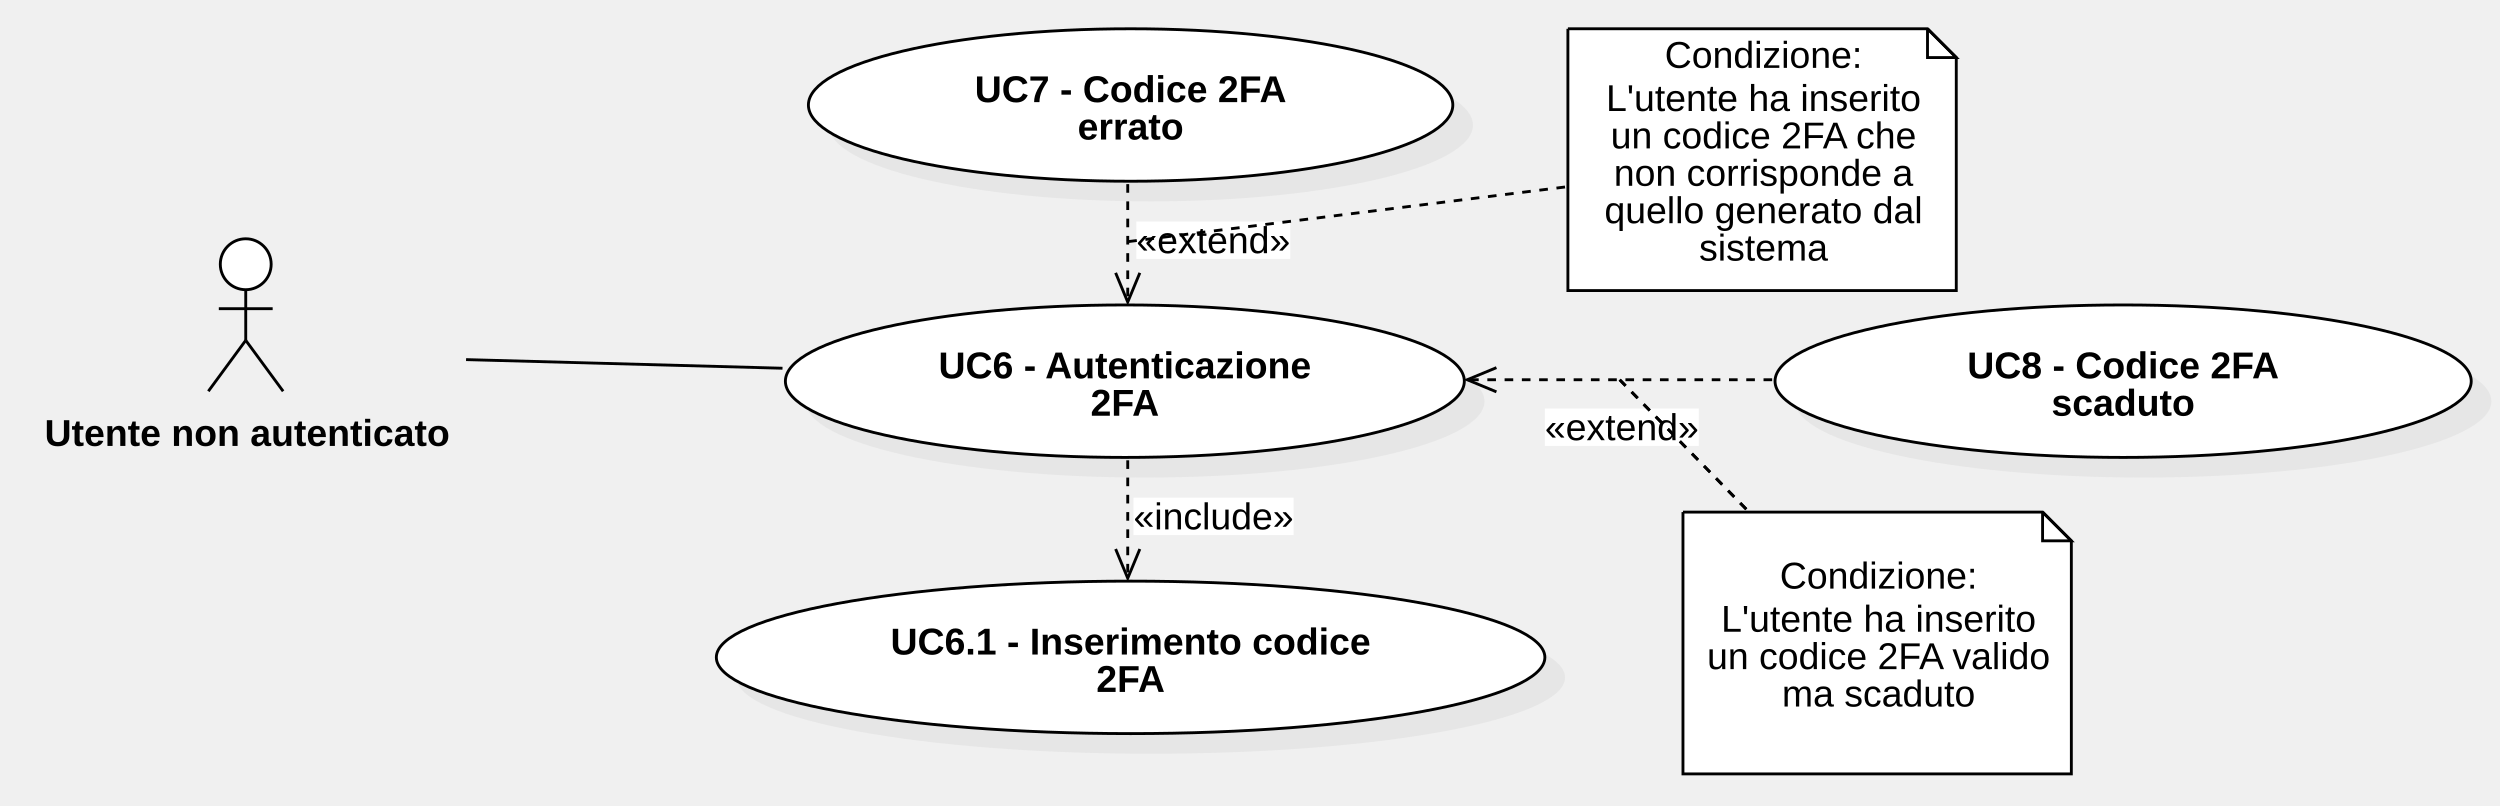
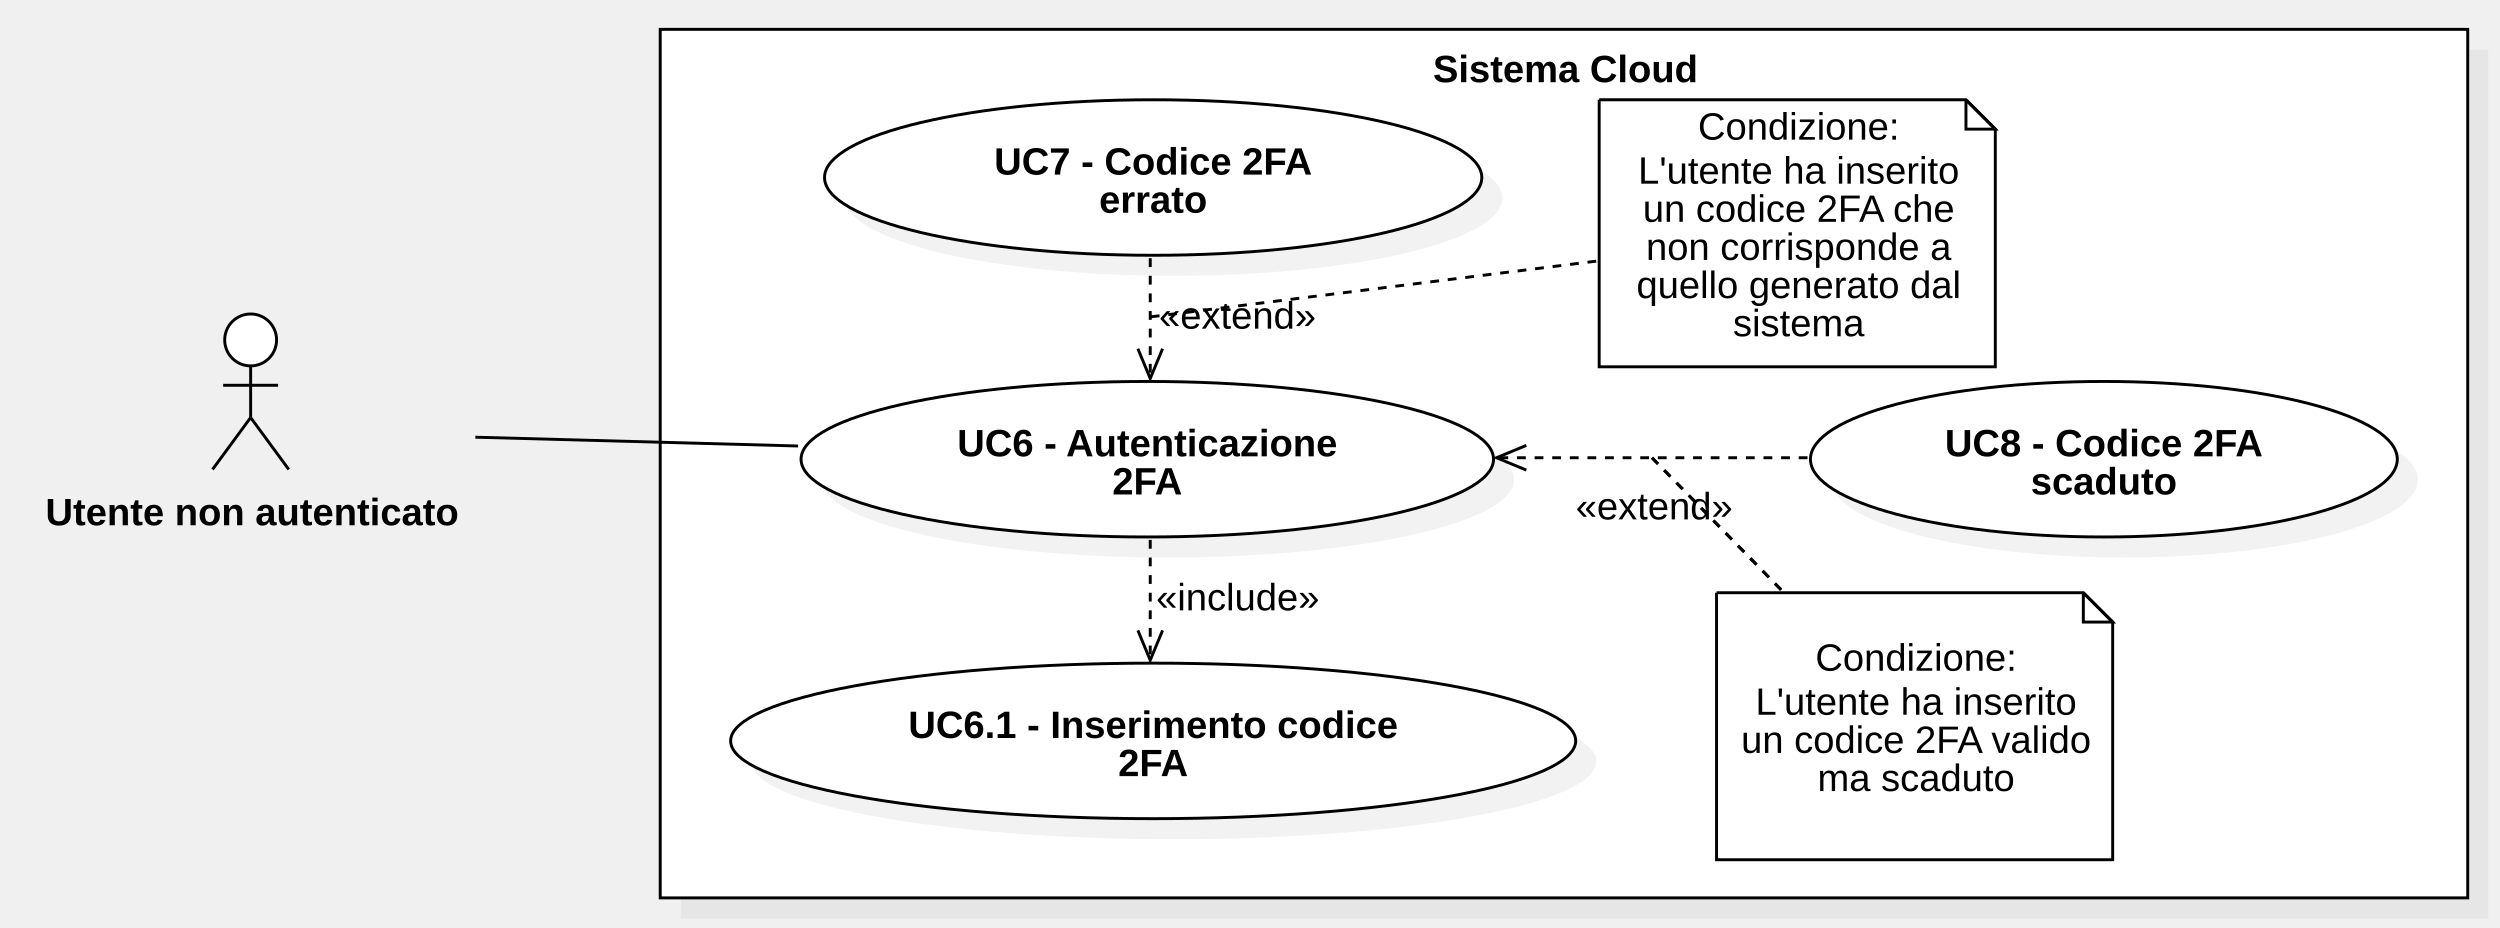
- <svg xmlns="http://www.w3.org/2000/svg" version="1.1" width="869" height="280">
+ <svg xmlns="http://www.w3.org/2000/svg" version="1.1" width="852" height="316">
  <defs />
  <g>
    <g>
-       <path fill="#ffffff" stroke="none" paint-order="stroke fill markers" d=" M 76.578 91.85 C 76.578 86.962 80.536 83 85.418 83 C 90.3 83 94.258 86.962 94.258 91.85 C 94.258 96.738 90.3 100.7 85.418 100.7 C 80.536 100.7 76.578 96.738 76.578 91.85 Z" />
-     </g>
-     <g>
-       <path fill="none" stroke="#000000" paint-order="fill stroke markers" d=" M 76.578 91.85 C 76.578 86.962 80.536 83 85.418 83 C 90.3 83 94.258 86.962 94.258 91.85 C 94.258 96.738 90.3 100.7 85.418 100.7 C 80.536 100.7 76.578 96.738 76.578 91.85 Z" stroke-miterlimit="10" stroke-dasharray="" />
-     </g>
-     <g>
-       <path fill="none" stroke="#000000" paint-order="fill stroke markers" d=" M 85.418 100.7 L 85.418 118.3" stroke-miterlimit="10" stroke-dasharray="" />
-     </g>
-     <g>
-       <path fill="none" stroke="#000000" paint-order="fill stroke markers" d=" M 76.058 107.3 L 94.778 107.3" stroke-miterlimit="10" stroke-dasharray="" />
-     </g>
-     <g>
-       <path fill="none" stroke="#000000" paint-order="fill stroke markers" d=" M 85.418 118.3 L 72.418 136" stroke-miterlimit="10" stroke-dasharray="" />
-     </g>
-     <g>
-       <path fill="none" stroke="#000000" paint-order="fill stroke markers" d=" M 85.418 118.3 L 98.418 136" stroke-miterlimit="10" stroke-dasharray="" />
-     </g>
-     <g>
-       <g>
-         <path fill="none" stroke="none" />
-         <text fill="#000000" stroke="none" font-family="Arial" font-size="13px" font-style="normal" font-weight="bold" text-decoration="undefined" x="300.918" y="617.5" text-anchor="middle" dominant-baseline="central" transform="matrix(1 0 0 1 -215 -467)">Utente non autenticato</text>
-       </g>
-     </g>
-     <g>
-       <path fill="#C0C0C0" stroke="none" paint-order="stroke fill markers" d=" M 280 139.5 C 280 124.864 332.83 113 398 113 C 463.17 113 516 124.864 516 139.5 C 516 154.136 463.17 166 398 166 C 332.83 166 280 154.136 280 139.5 Z" fill-opacity="0.2" />
-     </g>
-     <g>
-       <path fill="#ffffff" stroke="none" paint-order="stroke fill markers" d=" M 273 132.5 C 273 117.864 325.83 106 391 106 C 456.17 106 509 117.864 509 132.5 C 509 147.136 456.17 159 391 159 C 325.83 159 273 147.136 273 132.5 Z" />
-     </g>
-     <g>
-       <path fill="none" stroke="#000000" paint-order="fill stroke markers" d=" M 273 132.5 C 273 117.864 325.83 106 391 106 C 456.17 106 509 117.864 509 132.5 C 509 147.136 456.17 159 391 159 C 325.83 159 273 147.136 273 132.5 Z" stroke-miterlimit="10" stroke-dasharray="" />
-     </g>
-     <g>
-       <g>
-         <path fill="none" stroke="none" />
-         <text fill="#000000" stroke="none" font-family="Arial" font-size="13px" font-style="normal" font-weight="bold" text-decoration="undefined" x="606" y="594" text-anchor="middle" dominant-baseline="central" transform="matrix(1 0 0 1 -215 -467)">UC6 - Autenticazione</text>
-         <text fill="#000000" stroke="none" font-family="Arial" font-size="13px" font-style="normal" font-weight="bold" text-decoration="undefined" x="606" y="607" text-anchor="middle" dominant-baseline="central" transform="matrix(1 0 0 1 -215 -467)">2FA</text>
-       </g>
-     </g>
-     <g>
-       <path fill="#C0C0C0" stroke="none" paint-order="stroke fill markers" d=" M 288 43.5 C 288 28.864 338.144 17 400 17 C 461.856 17 512 28.864 512 43.5 C 512 58.136 461.856 70 400 70 C 338.144 70 288 58.136 288 43.5 Z" fill-opacity="0.2" />
-     </g>
-     <g>
-       <path fill="#ffffff" stroke="none" paint-order="stroke fill markers" d=" M 281 36.5 C 281 21.864 331.144 10 393 10 C 454.856 10 505 21.864 505 36.5 C 505 51.136 454.856 63 393 63 C 331.144 63 281 51.136 281 36.5 Z" />
-     </g>
-     <g>
-       <path fill="none" stroke="#000000" paint-order="fill stroke markers" d=" M 281 36.5 C 281 21.864 331.144 10 393 10 C 454.856 10 505 21.864 505 36.5 C 505 51.136 454.856 63 393 63 C 331.144 63 281 51.136 281 36.5 Z" stroke-miterlimit="10" stroke-dasharray="" />
-     </g>
-     <g>
-       <g>
-         <path fill="none" stroke="none" />
-         <text fill="#000000" stroke="none" font-family="Arial" font-size="13px" font-style="normal" font-weight="bold" text-decoration="undefined" x="608" y="498" text-anchor="middle" dominant-baseline="central" transform="matrix(1 0 0 1 -215 -467)">UC7 - Codice 2FA</text>
-         <text fill="#000000" stroke="none" font-family="Arial" font-size="13px" font-style="normal" font-weight="bold" text-decoration="undefined" x="608" y="511" text-anchor="middle" dominant-baseline="central" transform="matrix(1 0 0 1 -215 -467)">errato</text>
-       </g>
-     </g>
-     <g>
-       <path fill="#C0C0C0" stroke="none" paint-order="stroke fill markers" d=" M 624 139.5 C 624 124.864 678.174 113 745 113 C 811.826 113 866 124.864 866 139.5 C 866 154.136 811.826 166 745 166 C 678.174 166 624 154.136 624 139.5 Z" fill-opacity="0.2" />
-     </g>
-     <g>
-       <path fill="#ffffff" stroke="none" paint-order="stroke fill markers" d=" M 617 132.5 C 617 117.864 671.174 106 738 106 C 804.826 106 859 117.864 859 132.5 C 859 147.136 804.826 159 738 159 C 671.174 159 617 147.136 617 132.5 Z" />
-     </g>
-     <g>
-       <path fill="none" stroke="#000000" paint-order="fill stroke markers" d=" M 617 132.5 C 617 117.864 671.174 106 738 106 C 804.826 106 859 117.864 859 132.5 C 859 147.136 804.826 159 738 159 C 671.174 159 617 147.136 617 132.5 Z" stroke-miterlimit="10" stroke-dasharray="" />
-     </g>
-     <g>
-       <g>
-         <path fill="none" stroke="none" />
-         <text fill="#000000" stroke="none" font-family="Arial" font-size="13px" font-style="normal" font-weight="bold" text-decoration="undefined" x="953" y="594" text-anchor="middle" dominant-baseline="central" transform="matrix(1 0 0 1 -215 -467)">UC8 - Codice 2FA</text>
-         <text fill="#000000" stroke="none" font-family="Arial" font-size="13px" font-style="normal" font-weight="bold" text-decoration="undefined" x="953" y="607" text-anchor="middle" dominant-baseline="central" transform="matrix(1 0 0 1 -215 -467)">scaduto</text>
-       </g>
-     </g>
-     <g>
-       <path fill="#C0C0C0" stroke="none" paint-order="stroke fill markers" d=" M 256 235.5 C 256 220.864 320.471 209 400 209 C 479.529 209 544 220.864 544 235.5 C 544 250.136 479.529 262 400 262 C 320.471 262 256 250.136 256 235.5 Z" fill-opacity="0.2" />
-     </g>
-     <g>
-       <path fill="#ffffff" stroke="none" paint-order="stroke fill markers" d=" M 249 228.5 C 249 213.864 313.471 202 393 202 C 472.529 202 537 213.864 537 228.5 C 537 243.136 472.529 255 393 255 C 313.471 255 249 243.136 249 228.5 Z" />
-     </g>
-     <g>
-       <path fill="none" stroke="#000000" paint-order="fill stroke markers" d=" M 249 228.5 C 249 213.864 313.471 202 393 202 C 472.529 202 537 213.864 537 228.5 C 537 243.136 472.529 255 393 255 C 313.471 255 249 243.136 249 228.5 Z" stroke-miterlimit="10" stroke-dasharray="" />
-     </g>
-     <g>
-       <g>
-         <path fill="none" stroke="none" />
-         <text fill="#000000" stroke="none" font-family="Arial" font-size="13px" font-style="normal" font-weight="bold" text-decoration="undefined" x="608" y="690" text-anchor="middle" dominant-baseline="central" transform="matrix(1 0 0 1 -215 -467)">UC6.1 - Inserimento codice</text>
-         <text fill="#000000" stroke="none" font-family="Arial" font-size="13px" font-style="normal" font-weight="bold" text-decoration="undefined" x="608" y="703" text-anchor="middle" dominant-baseline="central" transform="matrix(1 0 0 1 -215 -467)">2FA</text>
-       </g>
-     </g>
-     <g>
-       <path fill="none" stroke="#000000" paint-order="fill stroke markers" d=" M 392 64 L 392 105" stroke-miterlimit="10" stroke-dasharray="3" />
-     </g>
-     <g>
-       <path fill="none" stroke="#000000" paint-order="fill stroke markers" d=" M 387.79 94.837 L 392 105 L 396.21 94.837" stroke-miterlimit="10" stroke-dasharray="" />
-     </g>
-     <g>
-       <rect fill="#ffffff" stroke="none" x="610" y="544" width="53.492" height="13" transform="matrix(1 0 0 1 -215 -467)" />
-     </g>
-     <g>
-       <g>
-         <path fill="none" stroke="none" />
-         <text fill="#000000" stroke="none" font-family="Arial" font-size="13px" font-style="normal" font-weight="normal" text-decoration="undefined" x="636.746" y="550.5" text-anchor="middle" dominant-baseline="central" transform="matrix(1 0 0 1 -215 -467)">«extend»</text>
-       </g>
-     </g>
-     <g>
-       <path fill="none" stroke="#000000" paint-order="fill stroke markers" d=" M 616 132 L 510 132" stroke-miterlimit="10" stroke-dasharray="3" />
-     </g>
-     <g>
-       <path fill="none" stroke="#000000" paint-order="fill stroke markers" d=" M 520.163 127.79 L 510 132 L 520.163 136.21" stroke-miterlimit="10" stroke-dasharray="" />
-     </g>
-     <g>
-       <rect fill="#ffffff" stroke="none" x="752" y="609" width="53.492" height="13" transform="matrix(1 0 0 1 -215 -467)" />
-     </g>
-     <g>
-       <g>
-         <path fill="none" stroke="none" />
-         <text fill="#000000" stroke="none" font-family="Arial" font-size="13px" font-style="normal" font-weight="normal" text-decoration="undefined" x="778.746" y="615.5" text-anchor="middle" dominant-baseline="central" transform="matrix(1 0 0 1 -215 -467)">«extend»</text>
-       </g>
-     </g>
-     <g>
-       <path fill="none" stroke="#000000" paint-order="fill stroke markers" d=" M 392 160 L 392 201" stroke-miterlimit="10" stroke-dasharray="3" />
-     </g>
-     <g>
-       <path fill="none" stroke="#000000" paint-order="fill stroke markers" d=" M 387.79 190.837 L 392 201 L 396.21 190.837" stroke-miterlimit="10" stroke-dasharray="" />
-     </g>
-     <g>
-       <rect fill="#ffffff" stroke="none" x="609" y="640" width="55.656" height="13" transform="matrix(1 0 0 1 -215 -467)" />
-     </g>
-     <g>
-       <g>
-         <path fill="none" stroke="none" />
-         <text fill="#000000" stroke="none" font-family="Arial" font-size="13px" font-style="normal" font-weight="normal" text-decoration="undefined" x="636.828" y="646.5" text-anchor="middle" dominant-baseline="central" transform="matrix(1 0 0 1 -215 -467)">«include»</text>
-       </g>
-     </g>
-     <g>
-       <path fill="none" stroke="#000000" paint-order="fill stroke markers" d=" M 272 128 L 162 125" stroke-miterlimit="10" stroke-dasharray="" />
-     </g>
-     <g>
-       <path fill="#ffffff" stroke="none" paint-order="stroke fill markers" d=" M 585 178 L 710 178 L 720 188 L 720 269 L 585 269 L 585 178" />
-     </g>
-     <g>
-       <path fill="none" stroke="#000000" paint-order="fill stroke markers" d=" M 585 178 L 710 178 L 720 188 L 720 269 L 585 269 L 585 178 L 585 178" stroke-miterlimit="10" stroke-dasharray="" />
-     </g>
-     <g>
-       <path fill="none" stroke="#000000" paint-order="fill stroke markers" d=" M 710 178 L 710 188 L 720 188 L 710 178" stroke-miterlimit="10" stroke-dasharray="" />
-     </g>
-     <g>
-       <g>
-         <path fill="none" stroke="none" />
-         <text fill="#000000" stroke="none" font-family="Arial" font-size="13px" font-style="normal" font-weight="normal" text-decoration="undefined" x="868" y="663" text-anchor="middle" dominant-baseline="text-before-edge" transform="matrix(1 0 0 1 -215 -467)">Condizione:</text>
-       </g>
-     </g>
-     <g>
-       <g>
-         <path fill="none" stroke="none" />
-         <text fill="#000000" stroke="none" font-family="Arial" font-size="13px" font-style="normal" font-weight="normal" text-decoration="undefined" x="868" y="678" text-anchor="middle" dominant-baseline="text-before-edge" transform="matrix(1 0 0 1 -215 -467)">L'utente ha inserito</text>
-         <text fill="#000000" stroke="none" font-family="Arial" font-size="13px" font-style="normal" font-weight="normal" text-decoration="undefined" x="868" y="691" text-anchor="middle" dominant-baseline="text-before-edge" transform="matrix(1 0 0 1 -215 -467)">un codice 2FA valido</text>
-         <text fill="#000000" stroke="none" font-family="Arial" font-size="13px" font-style="normal" font-weight="normal" text-decoration="undefined" x="868" y="704" text-anchor="middle" dominant-baseline="text-before-edge" transform="matrix(1 0 0 1 -215 -467)">ma scaduto</text>
-       </g>
-     </g>
-     <g>
-       <path fill="none" stroke="#000000" paint-order="fill stroke markers" d=" M 607 177 L 563 132" stroke-miterlimit="10" stroke-dasharray="3" />
-     </g>
-     <g>
-       <path fill="#ffffff" stroke="none" paint-order="stroke fill markers" d=" M 545 10 L 670 10 L 680 20 L 680 101 L 545 101 L 545 10" />
-     </g>
-     <g>
-       <path fill="none" stroke="#000000" paint-order="fill stroke markers" d=" M 545 10 L 670 10 L 680 20 L 680 101 L 545 101 L 545 10 L 545 10" stroke-miterlimit="10" stroke-dasharray="" />
-     </g>
-     <g>
-       <path fill="none" stroke="#000000" paint-order="fill stroke markers" d=" M 670 10 L 670 20 L 680 20 L 670 10" stroke-miterlimit="10" stroke-dasharray="" />
-     </g>
-     <g>
-       <g>
-         <path fill="none" stroke="none" />
-         <text fill="#000000" stroke="none" font-family="Arial" font-size="13px" font-style="normal" font-weight="normal" text-decoration="undefined" x="828" y="482" text-anchor="middle" dominant-baseline="text-before-edge" transform="matrix(1 0 0 1 -215 -467)">Condizione:</text>
-       </g>
-     </g>
-     <g>
-       <g>
-         <path fill="none" stroke="none" />
-         <text fill="#000000" stroke="none" font-family="Arial" font-size="13px" font-style="normal" font-weight="normal" text-decoration="undefined" x="828" y="497" text-anchor="middle" dominant-baseline="text-before-edge" transform="matrix(1 0 0 1 -215 -467)">L'utente ha inserito</text>
-         <text fill="#000000" stroke="none" font-family="Arial" font-size="13px" font-style="normal" font-weight="normal" text-decoration="undefined" x="828" y="510" text-anchor="middle" dominant-baseline="text-before-edge" transform="matrix(1 0 0 1 -215 -467)">un codice 2FA che</text>
-         <text fill="#000000" stroke="none" font-family="Arial" font-size="13px" font-style="normal" font-weight="normal" text-decoration="undefined" x="828" y="523" text-anchor="middle" dominant-baseline="text-before-edge" transform="matrix(1 0 0 1 -215 -467)">non corrisponde a</text>
-         <text fill="#000000" stroke="none" font-family="Arial" font-size="13px" font-style="normal" font-weight="normal" text-decoration="undefined" x="828" y="536" text-anchor="middle" dominant-baseline="text-before-edge" transform="matrix(1 0 0 1 -215 -467)">quello generato dal</text>
-         <text fill="#000000" stroke="none" font-family="Arial" font-size="13px" font-style="normal" font-weight="normal" text-decoration="undefined" x="828" y="549" text-anchor="middle" dominant-baseline="text-before-edge" transform="matrix(1 0 0 1 -215 -467)">sistema</text>
-       </g>
-     </g>
-     <g>
-       <path fill="none" stroke="#000000" paint-order="fill stroke markers" d=" M 607 177 L 563 132" stroke-miterlimit="10" stroke-dasharray="3" />
-     </g>
-     <g>
-       <path fill="none" stroke="#000000" paint-order="fill stroke markers" d=" M 544 65 L 392 84" stroke-miterlimit="10" stroke-dasharray="3" />
+       <rect fill="#C0C0C0" stroke="none" x="644" y="476" width="616" height="296" transform="matrix(1 0 0 1 -412 -459)" fill-opacity="0.2" />
+     </g>
+     <g>
+       <rect fill="#ffffff" stroke="none" x="637" y="469" width="616" height="296" transform="matrix(1 0 0 1 -412 -459)" />
+     </g>
+     <g>
+       <path fill="none" stroke="#000000" paint-order="fill stroke markers" d=" M 225 10 L 841 10 L 841 306 L 225 306 L 225 10 Z Z" stroke-miterlimit="10" stroke-dasharray="" />
+     </g>
+     <g>
+       <g>
+         <path fill="none" stroke="none" />
+         <text fill="#000000" stroke="none" font-family="Arial" font-size="13px" font-style="normal" font-weight="bold" text-decoration="undefined" x="945.5" y="482.5" text-anchor="middle" dominant-baseline="central" transform="matrix(1 0 0 1 -412 -459)">Sistema Cloud</text>
+       </g>
+     </g>
+     <g>
+       <path fill="#ffffff" stroke="none" paint-order="stroke fill markers" d=" M 76.578 115.85 C 76.578 110.962 80.536 107 85.418 107 C 90.3 107 94.258 110.962 94.258 115.85 C 94.258 120.738 90.3 124.7 85.418 124.7 C 80.536 124.7 76.578 120.738 76.578 115.85 Z" />
+     </g>
+     <g>
+       <path fill="none" stroke="#000000" paint-order="fill stroke markers" d=" M 76.578 115.85 C 76.578 110.962 80.536 107 85.418 107 C 90.3 107 94.258 110.962 94.258 115.85 C 94.258 120.738 90.3 124.7 85.418 124.7 C 80.536 124.7 76.578 120.738 76.578 115.85 Z" stroke-miterlimit="10" stroke-dasharray="" />
+     </g>
+     <g>
+       <path fill="none" stroke="#000000" paint-order="fill stroke markers" d=" M 85.418 124.7 L 85.418 142.3" stroke-miterlimit="10" stroke-dasharray="" />
+     </g>
+     <g>
+       <path fill="none" stroke="#000000" paint-order="fill stroke markers" d=" M 76.058 131.3 L 94.778 131.3" stroke-miterlimit="10" stroke-dasharray="" />
+     </g>
+     <g>
+       <path fill="none" stroke="#000000" paint-order="fill stroke markers" d=" M 85.418 142.3 L 72.418 160" stroke-miterlimit="10" stroke-dasharray="" />
+     </g>
+     <g>
+       <path fill="none" stroke="#000000" paint-order="fill stroke markers" d=" M 85.418 142.3 L 98.418 160" stroke-miterlimit="10" stroke-dasharray="" />
+     </g>
+     <g>
+       <g>
+         <path fill="none" stroke="none" />
+         <text fill="#000000" stroke="none" font-family="Arial" font-size="13px" font-style="normal" font-weight="bold" text-decoration="undefined" x="497.918" y="633.5" text-anchor="middle" dominant-baseline="central" transform="matrix(1 0 0 1 -412 -459)">Utente non autenticato</text>
+       </g>
+     </g>
+     <g>
+       <path fill="#C0C0C0" stroke="none" paint-order="stroke fill markers" d=" M 280 163.5 C 280 148.864 332.83 137 398 137 C 463.17 137 516 148.864 516 163.5 C 516 178.136 463.17 190 398 190 C 332.83 190 280 178.136 280 163.5 Z" fill-opacity="0.2" />
+     </g>
+     <g>
+       <path fill="#ffffff" stroke="none" paint-order="stroke fill markers" d=" M 273 156.5 C 273 141.864 325.83 130 391 130 C 456.17 130 509 141.864 509 156.5 C 509 171.136 456.17 183 391 183 C 325.83 183 273 171.136 273 156.5 Z" />
+     </g>
+     <g>
+       <path fill="none" stroke="#000000" paint-order="fill stroke markers" d=" M 273 156.5 C 273 141.864 325.83 130 391 130 C 456.17 130 509 141.864 509 156.5 C 509 171.136 456.17 183 391 183 C 325.83 183 273 171.136 273 156.5 Z" stroke-miterlimit="10" stroke-dasharray="" />
+     </g>
+     <g>
+       <g>
+         <path fill="none" stroke="none" />
+         <text fill="#000000" stroke="none" font-family="Arial" font-size="13px" font-style="normal" font-weight="bold" text-decoration="undefined" x="803" y="610" text-anchor="middle" dominant-baseline="central" transform="matrix(1 0 0 1 -412 -459)">UC6 - Autenticazione</text>
+         <text fill="#000000" stroke="none" font-family="Arial" font-size="13px" font-style="normal" font-weight="bold" text-decoration="undefined" x="803" y="623" text-anchor="middle" dominant-baseline="central" transform="matrix(1 0 0 1 -412 -459)">2FA</text>
+       </g>
+     </g>
+     <g>
+       <path fill="#C0C0C0" stroke="none" paint-order="stroke fill markers" d=" M 288 67.5 C 288 52.864 338.144 41 400 41 C 461.856 41 512 52.864 512 67.5 C 512 82.136 461.856 94 400 94 C 338.144 94 288 82.136 288 67.5 Z" fill-opacity="0.2" />
+     </g>
+     <g>
+       <path fill="#ffffff" stroke="none" paint-order="stroke fill markers" d=" M 281 60.5 C 281 45.864 331.144 34 393 34 C 454.856 34 505 45.864 505 60.5 C 505 75.136 454.856 87 393 87 C 331.144 87 281 75.136 281 60.5 Z" />
+     </g>
+     <g>
+       <path fill="none" stroke="#000000" paint-order="fill stroke markers" d=" M 281 60.5 C 281 45.864 331.144 34 393 34 C 454.856 34 505 45.864 505 60.5 C 505 75.136 454.856 87 393 87 C 331.144 87 281 75.136 281 60.5 Z" stroke-miterlimit="10" stroke-dasharray="" />
+     </g>
+     <g>
+       <g>
+         <path fill="none" stroke="none" />
+         <text fill="#000000" stroke="none" font-family="Arial" font-size="13px" font-style="normal" font-weight="bold" text-decoration="undefined" x="805" y="514" text-anchor="middle" dominant-baseline="central" transform="matrix(1 0 0 1 -412 -459)">UC7 - Codice 2FA</text>
+         <text fill="#000000" stroke="none" font-family="Arial" font-size="13px" font-style="normal" font-weight="bold" text-decoration="undefined" x="805" y="527" text-anchor="middle" dominant-baseline="central" transform="matrix(1 0 0 1 -412 -459)">errato</text>
+       </g>
+     </g>
+     <g>
+       <path fill="#C0C0C0" stroke="none" paint-order="stroke fill markers" d=" M 624 163.5 C 624 148.864 668.772 137 724 137 C 779.228 137 824 148.864 824 163.5 C 824 178.136 779.228 190 724 190 C 668.772 190 624 178.136 624 163.5 Z" fill-opacity="0.2" />
+     </g>
+     <g>
+       <path fill="#ffffff" stroke="none" paint-order="stroke fill markers" d=" M 617 156.5 C 617 141.864 661.772 130 717 130 C 772.228 130 817 141.864 817 156.5 C 817 171.136 772.228 183 717 183 C 661.772 183 617 171.136 617 156.5 Z" />
+     </g>
+     <g>
+       <path fill="none" stroke="#000000" paint-order="fill stroke markers" d=" M 617 156.5 C 617 141.864 661.772 130 717 130 C 772.228 130 817 141.864 817 156.5 C 817 171.136 772.228 183 717 183 C 661.772 183 617 171.136 617 156.5 Z" stroke-miterlimit="10" stroke-dasharray="" />
+     </g>
+     <g>
+       <g>
+         <path fill="none" stroke="none" />
+         <text fill="#000000" stroke="none" font-family="Arial" font-size="13px" font-style="normal" font-weight="bold" text-decoration="undefined" x="1129" y="610" text-anchor="middle" dominant-baseline="central" transform="matrix(1 0 0 1 -412 -459)">UC8 - Codice 2FA</text>
+         <text fill="#000000" stroke="none" font-family="Arial" font-size="13px" font-style="normal" font-weight="bold" text-decoration="undefined" x="1129" y="623" text-anchor="middle" dominant-baseline="central" transform="matrix(1 0 0 1 -412 -459)">scaduto</text>
+       </g>
+     </g>
+     <g>
+       <path fill="#C0C0C0" stroke="none" paint-order="stroke fill markers" d=" M 256 259.5 C 256 244.864 320.471 233 400 233 C 479.529 233 544 244.864 544 259.5 C 544 274.136 479.529 286 400 286 C 320.471 286 256 274.136 256 259.5 Z" fill-opacity="0.2" />
+     </g>
+     <g>
+       <path fill="#ffffff" stroke="none" paint-order="stroke fill markers" d=" M 249 252.5 C 249 237.864 313.471 226 393 226 C 472.529 226 537 237.864 537 252.5 C 537 267.136 472.529 279 393 279 C 313.471 279 249 267.136 249 252.5 Z" />
+     </g>
+     <g>
+       <path fill="none" stroke="#000000" paint-order="fill stroke markers" d=" M 249 252.5 C 249 237.864 313.471 226 393 226 C 472.529 226 537 237.864 537 252.5 C 537 267.136 472.529 279 393 279 C 313.471 279 249 267.136 249 252.5 Z" stroke-miterlimit="10" stroke-dasharray="" />
+     </g>
+     <g>
+       <g>
+         <path fill="none" stroke="none" />
+         <text fill="#000000" stroke="none" font-family="Arial" font-size="13px" font-style="normal" font-weight="bold" text-decoration="undefined" x="805" y="706" text-anchor="middle" dominant-baseline="central" transform="matrix(1 0 0 1 -412 -459)">UC6.1 - Inserimento codice</text>
+         <text fill="#000000" stroke="none" font-family="Arial" font-size="13px" font-style="normal" font-weight="bold" text-decoration="undefined" x="805" y="719" text-anchor="middle" dominant-baseline="central" transform="matrix(1 0 0 1 -412 -459)">2FA</text>
+       </g>
+     </g>
+     <g>
+       <path fill="none" stroke="#000000" paint-order="fill stroke markers" d=" M 392 88 L 392 129" stroke-miterlimit="10" stroke-dasharray="3" />
+     </g>
+     <g>
+       <path fill="none" stroke="#000000" paint-order="fill stroke markers" d=" M 387.79 118.837 L 392 129 L 396.21 118.837" stroke-miterlimit="10" stroke-dasharray="" />
+     </g>
+     <g>
+       <rect fill="#ffffff" stroke="none" x="807" y="560" width="53.492" height="13" transform="matrix(1 0 0 1 -412 -459)" />
+     </g>
+     <g>
+       <g>
+         <path fill="none" stroke="none" />
+         <text fill="#000000" stroke="none" font-family="Arial" font-size="13px" font-style="normal" font-weight="normal" text-decoration="undefined" x="833.746" y="566.5" text-anchor="middle" dominant-baseline="central" transform="matrix(1 0 0 1 -412 -459)">«extend»</text>
+       </g>
+     </g>
+     <g>
+       <path fill="none" stroke="#000000" paint-order="fill stroke markers" d=" M 616 156 L 510 156" stroke-miterlimit="10" stroke-dasharray="3" />
+     </g>
+     <g>
+       <path fill="none" stroke="#000000" paint-order="fill stroke markers" d=" M 520.163 151.79 L 510 156 L 520.163 160.21" stroke-miterlimit="10" stroke-dasharray="" />
+     </g>
+     <g>
+       <rect fill="#ffffff" stroke="none" x="949" y="625" width="53.492" height="13" transform="matrix(1 0 0 1 -412 -459)" />
+     </g>
+     <g>
+       <g>
+         <path fill="none" stroke="none" />
+         <text fill="#000000" stroke="none" font-family="Arial" font-size="13px" font-style="normal" font-weight="normal" text-decoration="undefined" x="975.746" y="631.5" text-anchor="middle" dominant-baseline="central" transform="matrix(1 0 0 1 -412 -459)">«extend»</text>
+       </g>
+     </g>
+     <g>
+       <path fill="none" stroke="#000000" paint-order="fill stroke markers" d=" M 392 184 L 392 225" stroke-miterlimit="10" stroke-dasharray="3" />
+     </g>
+     <g>
+       <path fill="none" stroke="#000000" paint-order="fill stroke markers" d=" M 387.79 214.837 L 392 225 L 396.21 214.837" stroke-miterlimit="10" stroke-dasharray="" />
+     </g>
+     <g>
+       <rect fill="#ffffff" stroke="none" x="806" y="656" width="55.656" height="13" transform="matrix(1 0 0 1 -412 -459)" />
+     </g>
+     <g>
+       <g>
+         <path fill="none" stroke="none" />
+         <text fill="#000000" stroke="none" font-family="Arial" font-size="13px" font-style="normal" font-weight="normal" text-decoration="undefined" x="833.828" y="662.5" text-anchor="middle" dominant-baseline="central" transform="matrix(1 0 0 1 -412 -459)">«include»</text>
+       </g>
+     </g>
+     <g>
+       <path fill="none" stroke="#000000" paint-order="fill stroke markers" d=" M 272 152 L 162 149" stroke-miterlimit="10" stroke-dasharray="" />
+     </g>
+     <g>
+       <path fill="#ffffff" stroke="none" paint-order="stroke fill markers" d=" M 585 202 L 710 202 L 720 212 L 720 293 L 585 293 L 585 202" />
+     </g>
+     <g>
+       <path fill="none" stroke="#000000" paint-order="fill stroke markers" d=" M 585 202 L 710 202 L 720 212 L 720 293 L 585 293 L 585 202 L 585 202" stroke-miterlimit="10" stroke-dasharray="" />
+     </g>
+     <g>
+       <path fill="none" stroke="#000000" paint-order="fill stroke markers" d=" M 710 202 L 710 212 L 720 212 L 710 202" stroke-miterlimit="10" stroke-dasharray="" />
+     </g>
+     <g>
+       <g>
+         <path fill="none" stroke="none" />
+         <text fill="#000000" stroke="none" font-family="Arial" font-size="13px" font-style="normal" font-weight="normal" text-decoration="undefined" x="1065" y="679" text-anchor="middle" dominant-baseline="text-before-edge" transform="matrix(1 0 0 1 -412 -459)">Condizione:</text>
+       </g>
+     </g>
+     <g>
+       <g>
+         <path fill="none" stroke="none" />
+         <text fill="#000000" stroke="none" font-family="Arial" font-size="13px" font-style="normal" font-weight="normal" text-decoration="undefined" x="1065" y="694" text-anchor="middle" dominant-baseline="text-before-edge" transform="matrix(1 0 0 1 -412 -459)">L'utente ha inserito</text>
+         <text fill="#000000" stroke="none" font-family="Arial" font-size="13px" font-style="normal" font-weight="normal" text-decoration="undefined" x="1065" y="707" text-anchor="middle" dominant-baseline="text-before-edge" transform="matrix(1 0 0 1 -412 -459)">un codice 2FA valido</text>
+         <text fill="#000000" stroke="none" font-family="Arial" font-size="13px" font-style="normal" font-weight="normal" text-decoration="undefined" x="1065" y="720" text-anchor="middle" dominant-baseline="text-before-edge" transform="matrix(1 0 0 1 -412 -459)">ma scaduto</text>
+       </g>
+     </g>
+     <g>
+       <path fill="none" stroke="#000000" paint-order="fill stroke markers" d=" M 607 201 L 563 156" stroke-miterlimit="10" stroke-dasharray="3" />
+     </g>
+     <g>
+       <path fill="#ffffff" stroke="none" paint-order="stroke fill markers" d=" M 545 34 L 670 34 L 680 44 L 680 125 L 545 125 L 545 34" />
+     </g>
+     <g>
+       <path fill="none" stroke="#000000" paint-order="fill stroke markers" d=" M 545 34 L 670 34 L 680 44 L 680 125 L 545 125 L 545 34 L 545 34" stroke-miterlimit="10" stroke-dasharray="" />
+     </g>
+     <g>
+       <path fill="none" stroke="#000000" paint-order="fill stroke markers" d=" M 670 34 L 670 44 L 680 44 L 670 34" stroke-miterlimit="10" stroke-dasharray="" />
+     </g>
+     <g>
+       <g>
+         <path fill="none" stroke="none" />
+         <text fill="#000000" stroke="none" font-family="Arial" font-size="13px" font-style="normal" font-weight="normal" text-decoration="undefined" x="1025" y="498" text-anchor="middle" dominant-baseline="text-before-edge" transform="matrix(1 0 0 1 -412 -459)">Condizione:</text>
+       </g>
+     </g>
+     <g>
+       <g>
+         <path fill="none" stroke="none" />
+         <text fill="#000000" stroke="none" font-family="Arial" font-size="13px" font-style="normal" font-weight="normal" text-decoration="undefined" x="1025" y="513" text-anchor="middle" dominant-baseline="text-before-edge" transform="matrix(1 0 0 1 -412 -459)">L'utente ha inserito</text>
+         <text fill="#000000" stroke="none" font-family="Arial" font-size="13px" font-style="normal" font-weight="normal" text-decoration="undefined" x="1025" y="526" text-anchor="middle" dominant-baseline="text-before-edge" transform="matrix(1 0 0 1 -412 -459)">un codice 2FA che</text>
+         <text fill="#000000" stroke="none" font-family="Arial" font-size="13px" font-style="normal" font-weight="normal" text-decoration="undefined" x="1025" y="539" text-anchor="middle" dominant-baseline="text-before-edge" transform="matrix(1 0 0 1 -412 -459)">non corrisponde a</text>
+         <text fill="#000000" stroke="none" font-family="Arial" font-size="13px" font-style="normal" font-weight="normal" text-decoration="undefined" x="1025" y="552" text-anchor="middle" dominant-baseline="text-before-edge" transform="matrix(1 0 0 1 -412 -459)">quello generato dal</text>
+         <text fill="#000000" stroke="none" font-family="Arial" font-size="13px" font-style="normal" font-weight="normal" text-decoration="undefined" x="1025" y="565" text-anchor="middle" dominant-baseline="text-before-edge" transform="matrix(1 0 0 1 -412 -459)">sistema</text>
+       </g>
+     </g>
+     <g>
+       <path fill="none" stroke="#000000" paint-order="fill stroke markers" d=" M 607 201 L 563 156" stroke-miterlimit="10" stroke-dasharray="3" />
+     </g>
+     <g>
+       <path fill="none" stroke="#000000" paint-order="fill stroke markers" d=" M 544 89 L 392 108" stroke-miterlimit="10" stroke-dasharray="3" />
    </g>
  </g>
</svg>
